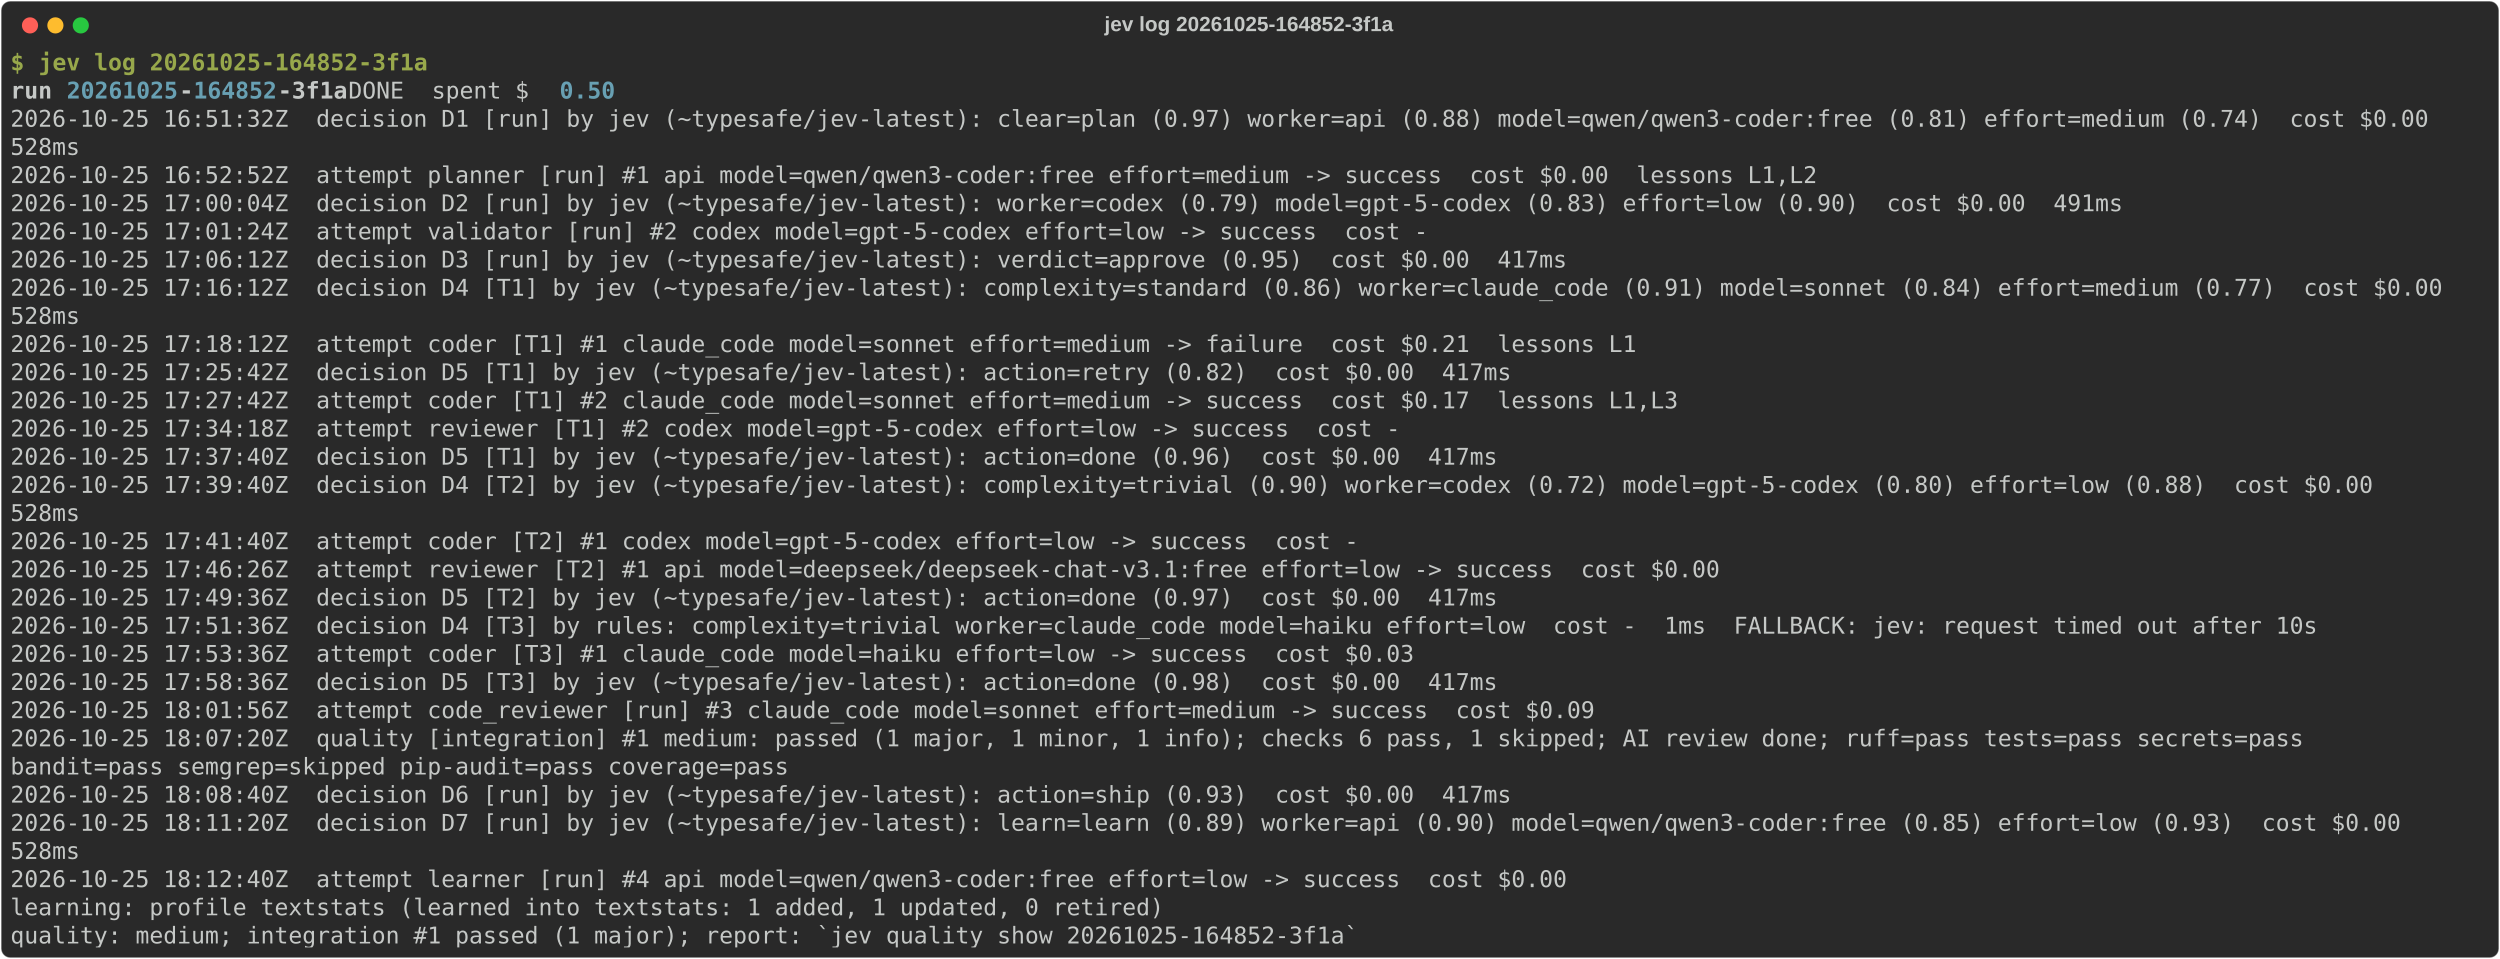
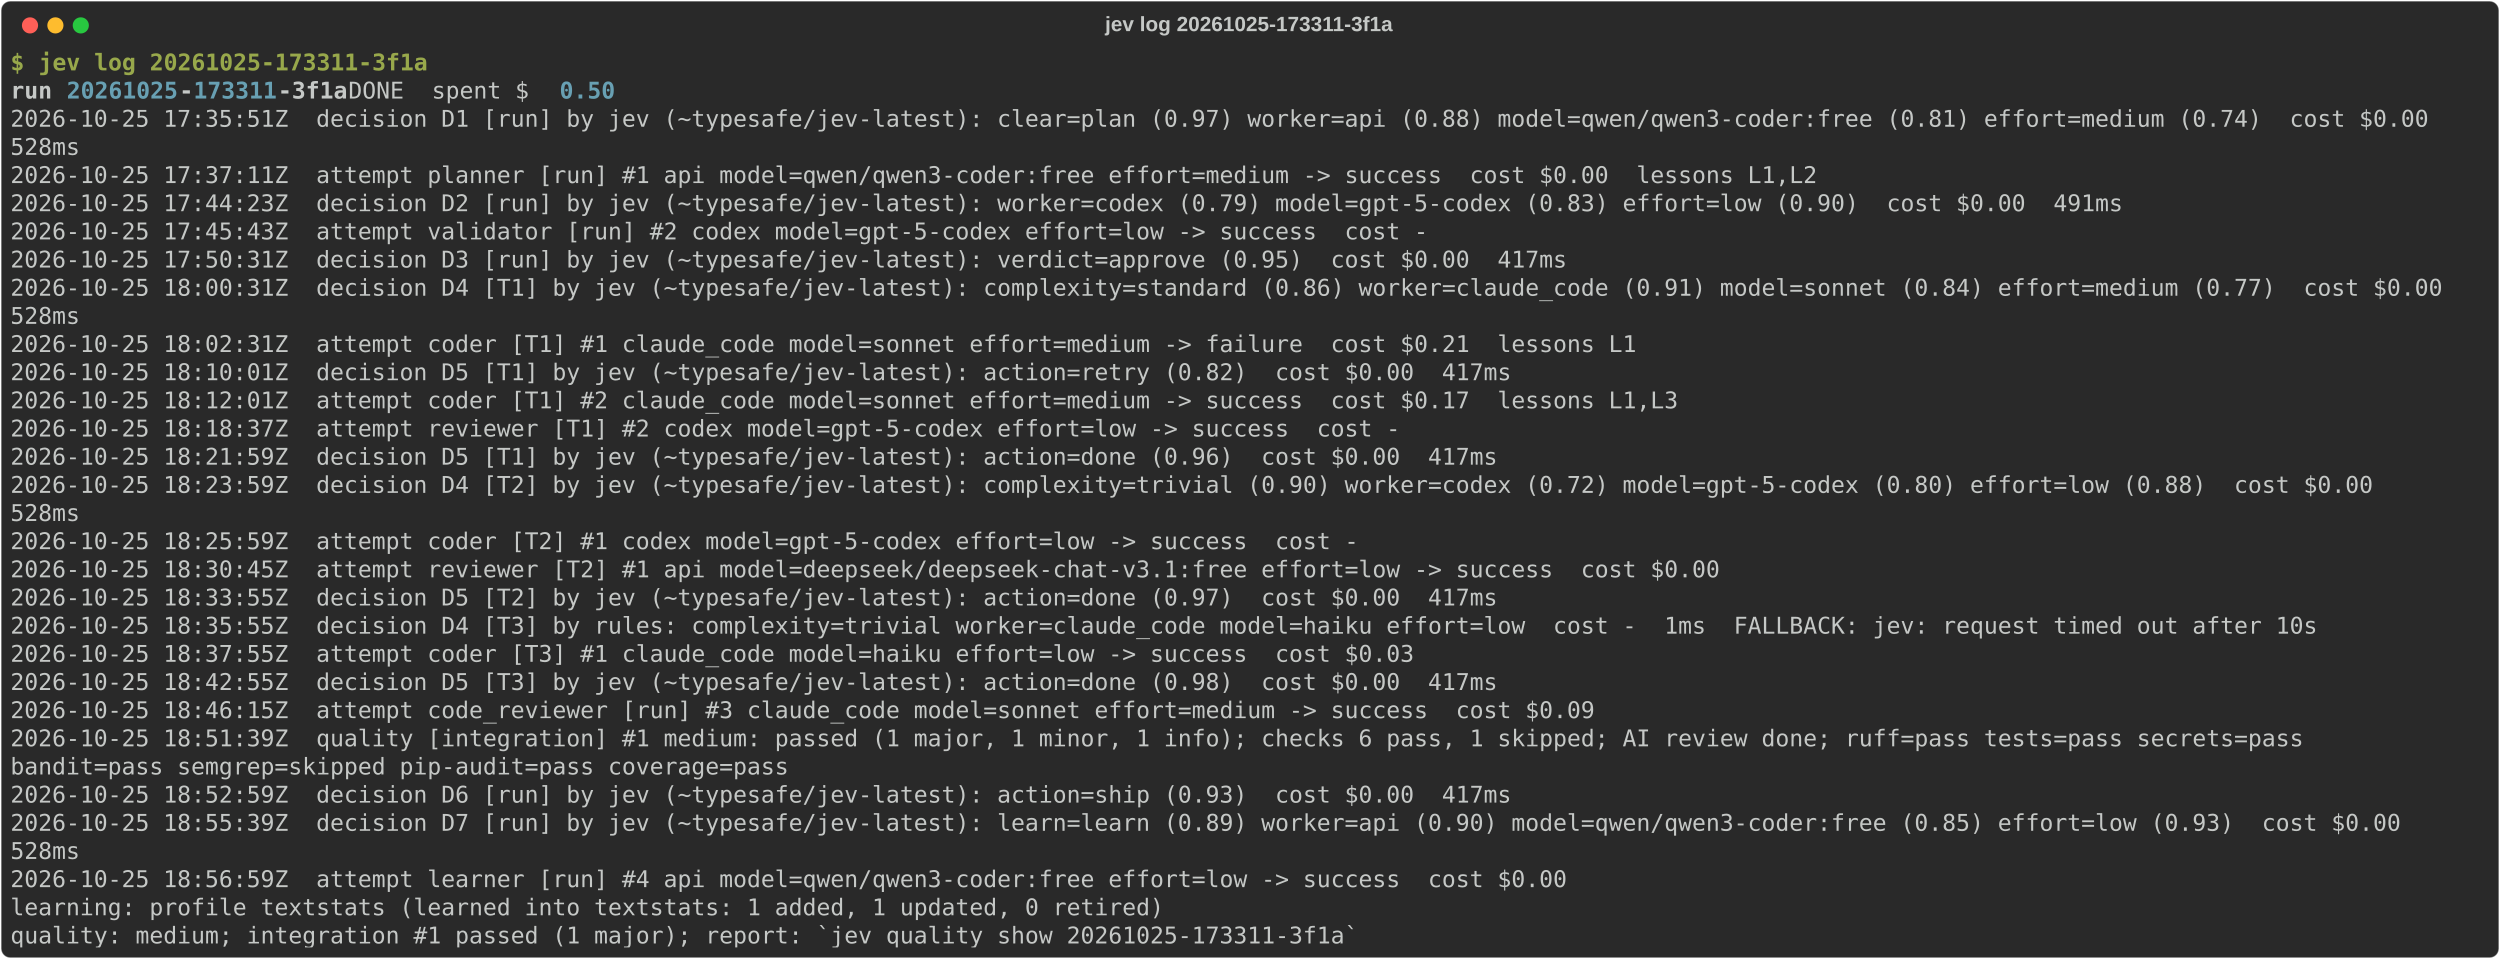
<svg xmlns="http://www.w3.org/2000/svg" class="rich-terminal" viewBox="0 0 2166 830.8">
  <style>

    @font-face {
        font-family: "Fira Code";
        src: local("FiraCode-Regular"),
                url("https://cdnjs.cloudflare.com/ajax/libs/firacode/6.2.0/woff2/FiraCode-Regular.woff2") format("woff2"),
                url("https://cdnjs.cloudflare.com/ajax/libs/firacode/6.2.0/woff/FiraCode-Regular.woff") format("woff");
        font-style: normal;
        font-weight: 400;
    }
    @font-face {
        font-family: "Fira Code";
        src: local("FiraCode-Bold"),
                url("https://cdnjs.cloudflare.com/ajax/libs/firacode/6.2.0/woff2/FiraCode-Bold.woff2") format("woff2"),
                url("https://cdnjs.cloudflare.com/ajax/libs/firacode/6.2.0/woff/FiraCode-Bold.woff") format("woff");
        font-style: bold;
        font-weight: 700;
    }

-     .terminal-575590462-matrix {
+     .terminal-3892891737-matrix {
        font-family: Fira Code, monospace;
        font-size: 20px;
        line-height: 24.4px;
        font-variant-east-asian: full-width;
    }

-     .terminal-575590462-title {
+     .terminal-3892891737-title {
        font-size: 18px;
        font-weight: bold;
        font-family: arial;
    }

-     .terminal-575590462-r1 { fill: #98a84b;font-weight: bold }
- .terminal-575590462-r2 { fill: #c5c8c6 }
- .terminal-575590462-r3 { fill: #c5c8c6;font-weight: bold }
- .terminal-575590462-r4 { fill: #68a0b3;font-weight: bold }
+     .terminal-3892891737-r1 { fill: #98a84b;font-weight: bold }
+ .terminal-3892891737-r2 { fill: #c5c8c6 }
+ .terminal-3892891737-r3 { fill: #c5c8c6;font-weight: bold }
+ .terminal-3892891737-r4 { fill: #68a0b3;font-weight: bold }
    </style>
  <defs>
-     <clipPath id="terminal-575590462-clip-terminal">
+     <clipPath id="terminal-3892891737-clip-terminal">
      <rect x="0" y="0" width="2146.2" height="779.8" />
    </clipPath>
-     <clipPath id="terminal-575590462-line-0">
+     <clipPath id="terminal-3892891737-line-0">
      <rect x="0" y="1.5" width="2147.2" height="24.65" />
    </clipPath>
-     <clipPath id="terminal-575590462-line-1">
+     <clipPath id="terminal-3892891737-line-1">
      <rect x="0" y="25.9" width="2147.2" height="24.65" />
    </clipPath>
-     <clipPath id="terminal-575590462-line-2">
+     <clipPath id="terminal-3892891737-line-2">
      <rect x="0" y="50.3" width="2147.2" height="24.65" />
    </clipPath>
-     <clipPath id="terminal-575590462-line-3">
+     <clipPath id="terminal-3892891737-line-3">
      <rect x="0" y="74.7" width="2147.2" height="24.65" />
    </clipPath>
-     <clipPath id="terminal-575590462-line-4">
+     <clipPath id="terminal-3892891737-line-4">
      <rect x="0" y="99.1" width="2147.2" height="24.65" />
    </clipPath>
-     <clipPath id="terminal-575590462-line-5">
+     <clipPath id="terminal-3892891737-line-5">
      <rect x="0" y="123.5" width="2147.2" height="24.65" />
    </clipPath>
-     <clipPath id="terminal-575590462-line-6">
+     <clipPath id="terminal-3892891737-line-6">
      <rect x="0" y="147.9" width="2147.2" height="24.65" />
    </clipPath>
-     <clipPath id="terminal-575590462-line-7">
+     <clipPath id="terminal-3892891737-line-7">
      <rect x="0" y="172.3" width="2147.2" height="24.65" />
    </clipPath>
-     <clipPath id="terminal-575590462-line-8">
+     <clipPath id="terminal-3892891737-line-8">
      <rect x="0" y="196.7" width="2147.2" height="24.65" />
    </clipPath>
-     <clipPath id="terminal-575590462-line-9">
+     <clipPath id="terminal-3892891737-line-9">
      <rect x="0" y="221.1" width="2147.2" height="24.65" />
    </clipPath>
-     <clipPath id="terminal-575590462-line-10">
+     <clipPath id="terminal-3892891737-line-10">
      <rect x="0" y="245.5" width="2147.2" height="24.65" />
    </clipPath>
-     <clipPath id="terminal-575590462-line-11">
+     <clipPath id="terminal-3892891737-line-11">
      <rect x="0" y="269.9" width="2147.2" height="24.65" />
    </clipPath>
-     <clipPath id="terminal-575590462-line-12">
+     <clipPath id="terminal-3892891737-line-12">
      <rect x="0" y="294.3" width="2147.2" height="24.65" />
    </clipPath>
-     <clipPath id="terminal-575590462-line-13">
+     <clipPath id="terminal-3892891737-line-13">
      <rect x="0" y="318.7" width="2147.2" height="24.65" />
    </clipPath>
-     <clipPath id="terminal-575590462-line-14">
+     <clipPath id="terminal-3892891737-line-14">
      <rect x="0" y="343.1" width="2147.2" height="24.65" />
    </clipPath>
-     <clipPath id="terminal-575590462-line-15">
+     <clipPath id="terminal-3892891737-line-15">
      <rect x="0" y="367.5" width="2147.2" height="24.65" />
    </clipPath>
-     <clipPath id="terminal-575590462-line-16">
+     <clipPath id="terminal-3892891737-line-16">
      <rect x="0" y="391.9" width="2147.2" height="24.65" />
    </clipPath>
-     <clipPath id="terminal-575590462-line-17">
+     <clipPath id="terminal-3892891737-line-17">
      <rect x="0" y="416.3" width="2147.2" height="24.65" />
    </clipPath>
-     <clipPath id="terminal-575590462-line-18">
+     <clipPath id="terminal-3892891737-line-18">
      <rect x="0" y="440.7" width="2147.2" height="24.65" />
    </clipPath>
-     <clipPath id="terminal-575590462-line-19">
+     <clipPath id="terminal-3892891737-line-19">
      <rect x="0" y="465.1" width="2147.2" height="24.65" />
    </clipPath>
-     <clipPath id="terminal-575590462-line-20">
+     <clipPath id="terminal-3892891737-line-20">
      <rect x="0" y="489.5" width="2147.2" height="24.65" />
    </clipPath>
-     <clipPath id="terminal-575590462-line-21">
+     <clipPath id="terminal-3892891737-line-21">
      <rect x="0" y="513.9" width="2147.2" height="24.65" />
    </clipPath>
-     <clipPath id="terminal-575590462-line-22">
+     <clipPath id="terminal-3892891737-line-22">
      <rect x="0" y="538.3" width="2147.2" height="24.65" />
    </clipPath>
-     <clipPath id="terminal-575590462-line-23">
+     <clipPath id="terminal-3892891737-line-23">
      <rect x="0" y="562.7" width="2147.2" height="24.65" />
    </clipPath>
-     <clipPath id="terminal-575590462-line-24">
+     <clipPath id="terminal-3892891737-line-24">
      <rect x="0" y="587.1" width="2147.2" height="24.65" />
    </clipPath>
-     <clipPath id="terminal-575590462-line-25">
+     <clipPath id="terminal-3892891737-line-25">
      <rect x="0" y="611.5" width="2147.2" height="24.65" />
    </clipPath>
-     <clipPath id="terminal-575590462-line-26">
+     <clipPath id="terminal-3892891737-line-26">
      <rect x="0" y="635.9" width="2147.2" height="24.65" />
    </clipPath>
-     <clipPath id="terminal-575590462-line-27">
+     <clipPath id="terminal-3892891737-line-27">
      <rect x="0" y="660.3" width="2147.2" height="24.65" />
    </clipPath>
-     <clipPath id="terminal-575590462-line-28">
+     <clipPath id="terminal-3892891737-line-28">
      <rect x="0" y="684.7" width="2147.2" height="24.65" />
    </clipPath>
-     <clipPath id="terminal-575590462-line-29">
+     <clipPath id="terminal-3892891737-line-29">
      <rect x="0" y="709.1" width="2147.2" height="24.65" />
    </clipPath>
-     <clipPath id="terminal-575590462-line-30">
+     <clipPath id="terminal-3892891737-line-30">
      <rect x="0" y="733.5" width="2147.2" height="24.65" />
    </clipPath>
  </defs>
  <rect fill="#292929" stroke="rgba(255,255,255,0.35)" stroke-width="1" x="1" y="1" width="2164" height="828.8" rx="8" />
-   <text class="terminal-575590462-title" fill="#c5c8c6" text-anchor="middle" x="1082" y="27">jev log 20261025-164852-3f1a</text>
+   <text class="terminal-3892891737-title" fill="#c5c8c6" text-anchor="middle" x="1082" y="27">jev log 20261025-173311-3f1a</text>
  <g transform="translate(26,22)">
    <circle cx="0" cy="0" r="7" fill="#ff5f57" />
    <circle cx="22" cy="0" r="7" fill="#febc2e" />
    <circle cx="44" cy="0" r="7" fill="#28c840" />
  </g>
-   <g transform="translate(9, 41)" clip-path="url(#terminal-575590462-clip-terminal)">
-     <g class="terminal-575590462-matrix">
-       <text class="terminal-575590462-r1" x="0" y="20" textLength="24.4" clip-path="url(#terminal-575590462-line-0)">$ </text>
-       <text class="terminal-575590462-r1" x="24.4" y="20" textLength="341.6" clip-path="url(#terminal-575590462-line-0)">jev log 20261025-164852-3f1a</text>
-       <text class="terminal-575590462-r2" x="2147.2" y="20" textLength="12.2" clip-path="url(#terminal-575590462-line-0)">
- </text>
-       <text class="terminal-575590462-r3" x="0" y="44.4" textLength="48.8" clip-path="url(#terminal-575590462-line-1)">run </text>
-       <text class="terminal-575590462-r4" x="48.8" y="44.4" textLength="97.6" clip-path="url(#terminal-575590462-line-1)">20261025</text>
-       <text class="terminal-575590462-r3" x="146.4" y="44.4" textLength="12.2" clip-path="url(#terminal-575590462-line-1)">-</text>
-       <text class="terminal-575590462-r4" x="158.6" y="44.4" textLength="73.2" clip-path="url(#terminal-575590462-line-1)">164852</text>
-       <text class="terminal-575590462-r3" x="231.8" y="44.4" textLength="61" clip-path="url(#terminal-575590462-line-1)">-3f1a</text>
-       <text class="terminal-575590462-r2" x="292.8" y="44.4" textLength="183" clip-path="url(#terminal-575590462-line-1)">  DONE  spent $</text>
-       <text class="terminal-575590462-r4" x="475.8" y="44.4" textLength="48.8" clip-path="url(#terminal-575590462-line-1)">0.50</text>
-       <text class="terminal-575590462-r2" x="2147.2" y="44.4" textLength="12.2" clip-path="url(#terminal-575590462-line-1)">
- </text>
-       <text class="terminal-575590462-r2" x="0" y="68.8" textLength="2147.2" clip-path="url(#terminal-575590462-line-2)">2026-10-25 16:51:32Z  decision D1 [run] by jev (~typesafe/jev-latest): clear=plan (0.97) worker=api (0.88) model=qwen/qwen3-coder:free (0.81) effort=medium (0.74)  cost $0.00  </text>
-       <text class="terminal-575590462-r2" x="2147.2" y="68.8" textLength="12.2" clip-path="url(#terminal-575590462-line-2)">
- </text>
-       <text class="terminal-575590462-r2" x="0" y="93.2" textLength="61" clip-path="url(#terminal-575590462-line-3)">528ms</text>
-       <text class="terminal-575590462-r2" x="2147.2" y="93.2" textLength="12.2" clip-path="url(#terminal-575590462-line-3)">
- </text>
-       <text class="terminal-575590462-r2" x="0" y="117.6" textLength="1586" clip-path="url(#terminal-575590462-line-4)">2026-10-25 16:52:52Z  attempt planner [run] #1 api model=qwen/qwen3-coder:free effort=medium -&gt; success  cost $0.00  lessons L1,L2</text>
-       <text class="terminal-575590462-r2" x="2147.2" y="117.6" textLength="12.2" clip-path="url(#terminal-575590462-line-4)">
- </text>
-       <text class="terminal-575590462-r2" x="0" y="142" textLength="1854.4" clip-path="url(#terminal-575590462-line-5)">2026-10-25 17:00:04Z  decision D2 [run] by jev (~typesafe/jev-latest): worker=codex (0.79) model=gpt-5-codex (0.83) effort=low (0.90)  cost $0.00  491ms</text>
-       <text class="terminal-575590462-r2" x="2147.2" y="142" textLength="12.2" clip-path="url(#terminal-575590462-line-5)">
- </text>
-       <text class="terminal-575590462-r2" x="0" y="166.4" textLength="1244.4" clip-path="url(#terminal-575590462-line-6)">2026-10-25 17:01:24Z  attempt validator [run] #2 codex model=gpt-5-codex effort=low -&gt; success  cost -</text>
-       <text class="terminal-575590462-r2" x="2147.2" y="166.4" textLength="12.2" clip-path="url(#terminal-575590462-line-6)">
- </text>
-       <text class="terminal-575590462-r2" x="0" y="190.8" textLength="1366.4" clip-path="url(#terminal-575590462-line-7)">2026-10-25 17:06:12Z  decision D3 [run] by jev (~typesafe/jev-latest): verdict=approve (0.95)  cost $0.00  417ms</text>
-       <text class="terminal-575590462-r2" x="2147.2" y="190.8" textLength="12.2" clip-path="url(#terminal-575590462-line-7)">
- </text>
-       <text class="terminal-575590462-r2" x="0" y="215.2" textLength="2147.2" clip-path="url(#terminal-575590462-line-8)">2026-10-25 17:16:12Z  decision D4 [T1] by jev (~typesafe/jev-latest): complexity=standard (0.86) worker=claude_code (0.91) model=sonnet (0.84) effort=medium (0.77)  cost $0.00 </text>
-       <text class="terminal-575590462-r2" x="2147.2" y="215.2" textLength="12.2" clip-path="url(#terminal-575590462-line-8)">
- </text>
-       <text class="terminal-575590462-r2" x="0" y="239.6" textLength="61" clip-path="url(#terminal-575590462-line-9)">528ms</text>
-       <text class="terminal-575590462-r2" x="2147.2" y="239.6" textLength="12.2" clip-path="url(#terminal-575590462-line-9)">
- </text>
-       <text class="terminal-575590462-r2" x="0" y="264" textLength="1427.4" clip-path="url(#terminal-575590462-line-10)">2026-10-25 17:18:12Z  attempt coder [T1] #1 claude_code model=sonnet effort=medium -&gt; failure  cost $0.21  lessons L1</text>
-       <text class="terminal-575590462-r2" x="2147.2" y="264" textLength="12.2" clip-path="url(#terminal-575590462-line-10)">
- </text>
-       <text class="terminal-575590462-r2" x="0" y="288.4" textLength="1317.6" clip-path="url(#terminal-575590462-line-11)">2026-10-25 17:25:42Z  decision D5 [T1] by jev (~typesafe/jev-latest): action=retry (0.82)  cost $0.00  417ms</text>
-       <text class="terminal-575590462-r2" x="2147.2" y="288.4" textLength="12.2" clip-path="url(#terminal-575590462-line-11)">
- </text>
-       <text class="terminal-575590462-r2" x="0" y="312.8" textLength="1464" clip-path="url(#terminal-575590462-line-12)">2026-10-25 17:27:42Z  attempt coder [T1] #2 claude_code model=sonnet effort=medium -&gt; success  cost $0.17  lessons L1,L3</text>
-       <text class="terminal-575590462-r2" x="2147.2" y="312.8" textLength="12.2" clip-path="url(#terminal-575590462-line-12)">
- </text>
-       <text class="terminal-575590462-r2" x="0" y="337.2" textLength="1220" clip-path="url(#terminal-575590462-line-13)">2026-10-25 17:34:18Z  attempt reviewer [T1] #2 codex model=gpt-5-codex effort=low -&gt; success  cost -</text>
-       <text class="terminal-575590462-r2" x="2147.2" y="337.2" textLength="12.2" clip-path="url(#terminal-575590462-line-13)">
- </text>
-       <text class="terminal-575590462-r2" x="0" y="361.6" textLength="1305.4" clip-path="url(#terminal-575590462-line-14)">2026-10-25 17:37:40Z  decision D5 [T1] by jev (~typesafe/jev-latest): action=done (0.96)  cost $0.00  417ms</text>
-       <text class="terminal-575590462-r2" x="2147.2" y="361.6" textLength="12.2" clip-path="url(#terminal-575590462-line-14)">
- </text>
-       <text class="terminal-575590462-r2" x="0" y="386" textLength="2098.4" clip-path="url(#terminal-575590462-line-15)">2026-10-25 17:39:40Z  decision D4 [T2] by jev (~typesafe/jev-latest): complexity=trivial (0.90) worker=codex (0.72) model=gpt-5-codex (0.80) effort=low (0.88)  cost $0.00  </text>
-       <text class="terminal-575590462-r2" x="2147.2" y="386" textLength="12.2" clip-path="url(#terminal-575590462-line-15)">
- </text>
-       <text class="terminal-575590462-r2" x="0" y="410.4" textLength="61" clip-path="url(#terminal-575590462-line-16)">528ms</text>
-       <text class="terminal-575590462-r2" x="2147.2" y="410.4" textLength="12.2" clip-path="url(#terminal-575590462-line-16)">
- </text>
-       <text class="terminal-575590462-r2" x="0" y="434.8" textLength="1183.4" clip-path="url(#terminal-575590462-line-17)">2026-10-25 17:41:40Z  attempt coder [T2] #1 codex model=gpt-5-codex effort=low -&gt; success  cost -</text>
-       <text class="terminal-575590462-r2" x="2147.2" y="434.8" textLength="12.2" clip-path="url(#terminal-575590462-line-17)">
- </text>
-       <text class="terminal-575590462-r2" x="0" y="459.2" textLength="1500.6" clip-path="url(#terminal-575590462-line-18)">2026-10-25 17:46:26Z  attempt reviewer [T2] #1 api model=deepseek/deepseek-chat-v3.1:free effort=low -&gt; success  cost $0.00</text>
-       <text class="terminal-575590462-r2" x="2147.2" y="459.2" textLength="12.2" clip-path="url(#terminal-575590462-line-18)">
- </text>
-       <text class="terminal-575590462-r2" x="0" y="483.6" textLength="1305.4" clip-path="url(#terminal-575590462-line-19)">2026-10-25 17:49:36Z  decision D5 [T2] by jev (~typesafe/jev-latest): action=done (0.97)  cost $0.00  417ms</text>
-       <text class="terminal-575590462-r2" x="2147.2" y="483.6" textLength="12.2" clip-path="url(#terminal-575590462-line-19)">
- </text>
-       <text class="terminal-575590462-r2" x="0" y="508" textLength="2025.2" clip-path="url(#terminal-575590462-line-20)">2026-10-25 17:51:36Z  decision D4 [T3] by rules: complexity=trivial worker=claude_code model=haiku effort=low  cost -  1ms  FALLBACK: jev: request timed out after 10s</text>
-       <text class="terminal-575590462-r2" x="2147.2" y="508" textLength="12.2" clip-path="url(#terminal-575590462-line-20)">
- </text>
-       <text class="terminal-575590462-r2" x="0" y="532.4" textLength="1232.2" clip-path="url(#terminal-575590462-line-21)">2026-10-25 17:53:36Z  attempt coder [T3] #1 claude_code model=haiku effort=low -&gt; success  cost $0.03</text>
-       <text class="terminal-575590462-r2" x="2147.2" y="532.4" textLength="12.2" clip-path="url(#terminal-575590462-line-21)">
- </text>
-       <text class="terminal-575590462-r2" x="0" y="556.8" textLength="1305.4" clip-path="url(#terminal-575590462-line-22)">2026-10-25 17:58:36Z  decision D5 [T3] by jev (~typesafe/jev-latest): action=done (0.98)  cost $0.00  417ms</text>
-       <text class="terminal-575590462-r2" x="2147.2" y="556.8" textLength="12.2" clip-path="url(#terminal-575590462-line-22)">
- </text>
-       <text class="terminal-575590462-r2" x="0" y="581.2" textLength="1390.8" clip-path="url(#terminal-575590462-line-23)">2026-10-25 18:01:56Z  attempt code_reviewer [run] #3 claude_code model=sonnet effort=medium -&gt; success  cost $0.09</text>
-       <text class="terminal-575590462-r2" x="2147.2" y="581.2" textLength="12.2" clip-path="url(#terminal-575590462-line-23)">
- </text>
-       <text class="terminal-575590462-r2" x="0" y="605.6" textLength="2025.2" clip-path="url(#terminal-575590462-line-24)">2026-10-25 18:07:20Z  quality [integration] #1 medium: passed (1 major, 1 minor, 1 info); checks 6 pass, 1 skipped; AI review done; ruff=pass tests=pass secrets=pass </text>
-       <text class="terminal-575590462-r2" x="2147.2" y="605.6" textLength="12.2" clip-path="url(#terminal-575590462-line-24)">
- </text>
-       <text class="terminal-575590462-r2" x="0" y="630" textLength="683.2" clip-path="url(#terminal-575590462-line-25)">bandit=pass semgrep=skipped pip-audit=pass coverage=pass</text>
-       <text class="terminal-575590462-r2" x="2147.2" y="630" textLength="12.2" clip-path="url(#terminal-575590462-line-25)">
- </text>
-       <text class="terminal-575590462-r2" x="0" y="654.4" textLength="1317.6" clip-path="url(#terminal-575590462-line-26)">2026-10-25 18:08:40Z  decision D6 [run] by jev (~typesafe/jev-latest): action=ship (0.93)  cost $0.00  417ms</text>
-       <text class="terminal-575590462-r2" x="2147.2" y="654.4" textLength="12.2" clip-path="url(#terminal-575590462-line-26)">
- </text>
-       <text class="terminal-575590462-r2" x="0" y="678.8" textLength="2122.8" clip-path="url(#terminal-575590462-line-27)">2026-10-25 18:11:20Z  decision D7 [run] by jev (~typesafe/jev-latest): learn=learn (0.89) worker=api (0.90) model=qwen/qwen3-coder:free (0.85) effort=low (0.93)  cost $0.00  </text>
-       <text class="terminal-575590462-r2" x="2147.2" y="678.8" textLength="12.2" clip-path="url(#terminal-575590462-line-27)">
- </text>
-       <text class="terminal-575590462-r2" x="0" y="703.2" textLength="61" clip-path="url(#terminal-575590462-line-28)">528ms</text>
-       <text class="terminal-575590462-r2" x="2147.2" y="703.2" textLength="12.2" clip-path="url(#terminal-575590462-line-28)">
- </text>
-       <text class="terminal-575590462-r2" x="0" y="727.6" textLength="1366.4" clip-path="url(#terminal-575590462-line-29)">2026-10-25 18:12:40Z  attempt learner [run] #4 api model=qwen/qwen3-coder:free effort=low -&gt; success  cost $0.00</text>
-       <text class="terminal-575590462-r2" x="2147.2" y="727.6" textLength="12.2" clip-path="url(#terminal-575590462-line-29)">
- </text>
-       <text class="terminal-575590462-r2" x="0" y="752" textLength="1012.6" clip-path="url(#terminal-575590462-line-30)">learning: profile textstats (learned into textstats: 1 added, 1 updated, 0 retired)</text>
-       <text class="terminal-575590462-r2" x="2147.2" y="752" textLength="12.2" clip-path="url(#terminal-575590462-line-30)">
- </text>
-       <text class="terminal-575590462-r2" x="0" y="776.4" textLength="1183.4" clip-path="url(#terminal-575590462-line-31)">quality: medium; integration #1 passed (1 major); report: `jev quality show 20261025-164852-3f1a`</text>
-       <text class="terminal-575590462-r2" x="2147.2" y="776.4" textLength="12.2" clip-path="url(#terminal-575590462-line-31)">
+   <g transform="translate(9, 41)" clip-path="url(#terminal-3892891737-clip-terminal)">
+     <g class="terminal-3892891737-matrix">
+       <text class="terminal-3892891737-r1" x="0" y="20" textLength="24.4" clip-path="url(#terminal-3892891737-line-0)">$ </text>
+       <text class="terminal-3892891737-r1" x="24.4" y="20" textLength="341.6" clip-path="url(#terminal-3892891737-line-0)">jev log 20261025-173311-3f1a</text>
+       <text class="terminal-3892891737-r2" x="2147.2" y="20" textLength="12.2" clip-path="url(#terminal-3892891737-line-0)">
+ </text>
+       <text class="terminal-3892891737-r3" x="0" y="44.4" textLength="48.8" clip-path="url(#terminal-3892891737-line-1)">run </text>
+       <text class="terminal-3892891737-r4" x="48.8" y="44.4" textLength="97.6" clip-path="url(#terminal-3892891737-line-1)">20261025</text>
+       <text class="terminal-3892891737-r3" x="146.4" y="44.4" textLength="12.2" clip-path="url(#terminal-3892891737-line-1)">-</text>
+       <text class="terminal-3892891737-r4" x="158.6" y="44.4" textLength="73.2" clip-path="url(#terminal-3892891737-line-1)">173311</text>
+       <text class="terminal-3892891737-r3" x="231.8" y="44.4" textLength="61" clip-path="url(#terminal-3892891737-line-1)">-3f1a</text>
+       <text class="terminal-3892891737-r2" x="292.8" y="44.4" textLength="183" clip-path="url(#terminal-3892891737-line-1)">  DONE  spent $</text>
+       <text class="terminal-3892891737-r4" x="475.8" y="44.4" textLength="48.8" clip-path="url(#terminal-3892891737-line-1)">0.50</text>
+       <text class="terminal-3892891737-r2" x="2147.2" y="44.4" textLength="12.2" clip-path="url(#terminal-3892891737-line-1)">
+ </text>
+       <text class="terminal-3892891737-r2" x="0" y="68.8" textLength="2147.2" clip-path="url(#terminal-3892891737-line-2)">2026-10-25 17:35:51Z  decision D1 [run] by jev (~typesafe/jev-latest): clear=plan (0.97) worker=api (0.88) model=qwen/qwen3-coder:free (0.81) effort=medium (0.74)  cost $0.00  </text>
+       <text class="terminal-3892891737-r2" x="2147.2" y="68.8" textLength="12.2" clip-path="url(#terminal-3892891737-line-2)">
+ </text>
+       <text class="terminal-3892891737-r2" x="0" y="93.2" textLength="61" clip-path="url(#terminal-3892891737-line-3)">528ms</text>
+       <text class="terminal-3892891737-r2" x="2147.2" y="93.2" textLength="12.2" clip-path="url(#terminal-3892891737-line-3)">
+ </text>
+       <text class="terminal-3892891737-r2" x="0" y="117.6" textLength="1586" clip-path="url(#terminal-3892891737-line-4)">2026-10-25 17:37:11Z  attempt planner [run] #1 api model=qwen/qwen3-coder:free effort=medium -&gt; success  cost $0.00  lessons L1,L2</text>
+       <text class="terminal-3892891737-r2" x="2147.2" y="117.6" textLength="12.2" clip-path="url(#terminal-3892891737-line-4)">
+ </text>
+       <text class="terminal-3892891737-r2" x="0" y="142" textLength="1854.4" clip-path="url(#terminal-3892891737-line-5)">2026-10-25 17:44:23Z  decision D2 [run] by jev (~typesafe/jev-latest): worker=codex (0.79) model=gpt-5-codex (0.83) effort=low (0.90)  cost $0.00  491ms</text>
+       <text class="terminal-3892891737-r2" x="2147.2" y="142" textLength="12.2" clip-path="url(#terminal-3892891737-line-5)">
+ </text>
+       <text class="terminal-3892891737-r2" x="0" y="166.4" textLength="1244.4" clip-path="url(#terminal-3892891737-line-6)">2026-10-25 17:45:43Z  attempt validator [run] #2 codex model=gpt-5-codex effort=low -&gt; success  cost -</text>
+       <text class="terminal-3892891737-r2" x="2147.2" y="166.4" textLength="12.2" clip-path="url(#terminal-3892891737-line-6)">
+ </text>
+       <text class="terminal-3892891737-r2" x="0" y="190.8" textLength="1366.4" clip-path="url(#terminal-3892891737-line-7)">2026-10-25 17:50:31Z  decision D3 [run] by jev (~typesafe/jev-latest): verdict=approve (0.95)  cost $0.00  417ms</text>
+       <text class="terminal-3892891737-r2" x="2147.2" y="190.8" textLength="12.2" clip-path="url(#terminal-3892891737-line-7)">
+ </text>
+       <text class="terminal-3892891737-r2" x="0" y="215.2" textLength="2147.2" clip-path="url(#terminal-3892891737-line-8)">2026-10-25 18:00:31Z  decision D4 [T1] by jev (~typesafe/jev-latest): complexity=standard (0.86) worker=claude_code (0.91) model=sonnet (0.84) effort=medium (0.77)  cost $0.00 </text>
+       <text class="terminal-3892891737-r2" x="2147.2" y="215.2" textLength="12.2" clip-path="url(#terminal-3892891737-line-8)">
+ </text>
+       <text class="terminal-3892891737-r2" x="0" y="239.6" textLength="61" clip-path="url(#terminal-3892891737-line-9)">528ms</text>
+       <text class="terminal-3892891737-r2" x="2147.2" y="239.6" textLength="12.2" clip-path="url(#terminal-3892891737-line-9)">
+ </text>
+       <text class="terminal-3892891737-r2" x="0" y="264" textLength="1427.4" clip-path="url(#terminal-3892891737-line-10)">2026-10-25 18:02:31Z  attempt coder [T1] #1 claude_code model=sonnet effort=medium -&gt; failure  cost $0.21  lessons L1</text>
+       <text class="terminal-3892891737-r2" x="2147.2" y="264" textLength="12.2" clip-path="url(#terminal-3892891737-line-10)">
+ </text>
+       <text class="terminal-3892891737-r2" x="0" y="288.4" textLength="1317.6" clip-path="url(#terminal-3892891737-line-11)">2026-10-25 18:10:01Z  decision D5 [T1] by jev (~typesafe/jev-latest): action=retry (0.82)  cost $0.00  417ms</text>
+       <text class="terminal-3892891737-r2" x="2147.2" y="288.4" textLength="12.2" clip-path="url(#terminal-3892891737-line-11)">
+ </text>
+       <text class="terminal-3892891737-r2" x="0" y="312.8" textLength="1464" clip-path="url(#terminal-3892891737-line-12)">2026-10-25 18:12:01Z  attempt coder [T1] #2 claude_code model=sonnet effort=medium -&gt; success  cost $0.17  lessons L1,L3</text>
+       <text class="terminal-3892891737-r2" x="2147.2" y="312.8" textLength="12.2" clip-path="url(#terminal-3892891737-line-12)">
+ </text>
+       <text class="terminal-3892891737-r2" x="0" y="337.2" textLength="1220" clip-path="url(#terminal-3892891737-line-13)">2026-10-25 18:18:37Z  attempt reviewer [T1] #2 codex model=gpt-5-codex effort=low -&gt; success  cost -</text>
+       <text class="terminal-3892891737-r2" x="2147.2" y="337.2" textLength="12.2" clip-path="url(#terminal-3892891737-line-13)">
+ </text>
+       <text class="terminal-3892891737-r2" x="0" y="361.6" textLength="1305.4" clip-path="url(#terminal-3892891737-line-14)">2026-10-25 18:21:59Z  decision D5 [T1] by jev (~typesafe/jev-latest): action=done (0.96)  cost $0.00  417ms</text>
+       <text class="terminal-3892891737-r2" x="2147.2" y="361.6" textLength="12.2" clip-path="url(#terminal-3892891737-line-14)">
+ </text>
+       <text class="terminal-3892891737-r2" x="0" y="386" textLength="2098.4" clip-path="url(#terminal-3892891737-line-15)">2026-10-25 18:23:59Z  decision D4 [T2] by jev (~typesafe/jev-latest): complexity=trivial (0.90) worker=codex (0.72) model=gpt-5-codex (0.80) effort=low (0.88)  cost $0.00  </text>
+       <text class="terminal-3892891737-r2" x="2147.2" y="386" textLength="12.2" clip-path="url(#terminal-3892891737-line-15)">
+ </text>
+       <text class="terminal-3892891737-r2" x="0" y="410.4" textLength="61" clip-path="url(#terminal-3892891737-line-16)">528ms</text>
+       <text class="terminal-3892891737-r2" x="2147.2" y="410.4" textLength="12.2" clip-path="url(#terminal-3892891737-line-16)">
+ </text>
+       <text class="terminal-3892891737-r2" x="0" y="434.8" textLength="1183.4" clip-path="url(#terminal-3892891737-line-17)">2026-10-25 18:25:59Z  attempt coder [T2] #1 codex model=gpt-5-codex effort=low -&gt; success  cost -</text>
+       <text class="terminal-3892891737-r2" x="2147.2" y="434.8" textLength="12.2" clip-path="url(#terminal-3892891737-line-17)">
+ </text>
+       <text class="terminal-3892891737-r2" x="0" y="459.2" textLength="1500.6" clip-path="url(#terminal-3892891737-line-18)">2026-10-25 18:30:45Z  attempt reviewer [T2] #1 api model=deepseek/deepseek-chat-v3.1:free effort=low -&gt; success  cost $0.00</text>
+       <text class="terminal-3892891737-r2" x="2147.2" y="459.2" textLength="12.2" clip-path="url(#terminal-3892891737-line-18)">
+ </text>
+       <text class="terminal-3892891737-r2" x="0" y="483.6" textLength="1305.4" clip-path="url(#terminal-3892891737-line-19)">2026-10-25 18:33:55Z  decision D5 [T2] by jev (~typesafe/jev-latest): action=done (0.97)  cost $0.00  417ms</text>
+       <text class="terminal-3892891737-r2" x="2147.2" y="483.6" textLength="12.2" clip-path="url(#terminal-3892891737-line-19)">
+ </text>
+       <text class="terminal-3892891737-r2" x="0" y="508" textLength="2025.2" clip-path="url(#terminal-3892891737-line-20)">2026-10-25 18:35:55Z  decision D4 [T3] by rules: complexity=trivial worker=claude_code model=haiku effort=low  cost -  1ms  FALLBACK: jev: request timed out after 10s</text>
+       <text class="terminal-3892891737-r2" x="2147.2" y="508" textLength="12.2" clip-path="url(#terminal-3892891737-line-20)">
+ </text>
+       <text class="terminal-3892891737-r2" x="0" y="532.4" textLength="1232.2" clip-path="url(#terminal-3892891737-line-21)">2026-10-25 18:37:55Z  attempt coder [T3] #1 claude_code model=haiku effort=low -&gt; success  cost $0.03</text>
+       <text class="terminal-3892891737-r2" x="2147.2" y="532.4" textLength="12.2" clip-path="url(#terminal-3892891737-line-21)">
+ </text>
+       <text class="terminal-3892891737-r2" x="0" y="556.8" textLength="1305.4" clip-path="url(#terminal-3892891737-line-22)">2026-10-25 18:42:55Z  decision D5 [T3] by jev (~typesafe/jev-latest): action=done (0.98)  cost $0.00  417ms</text>
+       <text class="terminal-3892891737-r2" x="2147.2" y="556.8" textLength="12.2" clip-path="url(#terminal-3892891737-line-22)">
+ </text>
+       <text class="terminal-3892891737-r2" x="0" y="581.2" textLength="1390.8" clip-path="url(#terminal-3892891737-line-23)">2026-10-25 18:46:15Z  attempt code_reviewer [run] #3 claude_code model=sonnet effort=medium -&gt; success  cost $0.09</text>
+       <text class="terminal-3892891737-r2" x="2147.2" y="581.2" textLength="12.2" clip-path="url(#terminal-3892891737-line-23)">
+ </text>
+       <text class="terminal-3892891737-r2" x="0" y="605.6" textLength="2025.2" clip-path="url(#terminal-3892891737-line-24)">2026-10-25 18:51:39Z  quality [integration] #1 medium: passed (1 major, 1 minor, 1 info); checks 6 pass, 1 skipped; AI review done; ruff=pass tests=pass secrets=pass </text>
+       <text class="terminal-3892891737-r2" x="2147.2" y="605.6" textLength="12.2" clip-path="url(#terminal-3892891737-line-24)">
+ </text>
+       <text class="terminal-3892891737-r2" x="0" y="630" textLength="683.2" clip-path="url(#terminal-3892891737-line-25)">bandit=pass semgrep=skipped pip-audit=pass coverage=pass</text>
+       <text class="terminal-3892891737-r2" x="2147.2" y="630" textLength="12.2" clip-path="url(#terminal-3892891737-line-25)">
+ </text>
+       <text class="terminal-3892891737-r2" x="0" y="654.4" textLength="1317.6" clip-path="url(#terminal-3892891737-line-26)">2026-10-25 18:52:59Z  decision D6 [run] by jev (~typesafe/jev-latest): action=ship (0.93)  cost $0.00  417ms</text>
+       <text class="terminal-3892891737-r2" x="2147.2" y="654.4" textLength="12.2" clip-path="url(#terminal-3892891737-line-26)">
+ </text>
+       <text class="terminal-3892891737-r2" x="0" y="678.8" textLength="2122.8" clip-path="url(#terminal-3892891737-line-27)">2026-10-25 18:55:39Z  decision D7 [run] by jev (~typesafe/jev-latest): learn=learn (0.89) worker=api (0.90) model=qwen/qwen3-coder:free (0.85) effort=low (0.93)  cost $0.00  </text>
+       <text class="terminal-3892891737-r2" x="2147.2" y="678.8" textLength="12.2" clip-path="url(#terminal-3892891737-line-27)">
+ </text>
+       <text class="terminal-3892891737-r2" x="0" y="703.2" textLength="61" clip-path="url(#terminal-3892891737-line-28)">528ms</text>
+       <text class="terminal-3892891737-r2" x="2147.2" y="703.2" textLength="12.2" clip-path="url(#terminal-3892891737-line-28)">
+ </text>
+       <text class="terminal-3892891737-r2" x="0" y="727.6" textLength="1366.4" clip-path="url(#terminal-3892891737-line-29)">2026-10-25 18:56:59Z  attempt learner [run] #4 api model=qwen/qwen3-coder:free effort=low -&gt; success  cost $0.00</text>
+       <text class="terminal-3892891737-r2" x="2147.2" y="727.6" textLength="12.2" clip-path="url(#terminal-3892891737-line-29)">
+ </text>
+       <text class="terminal-3892891737-r2" x="0" y="752" textLength="1012.6" clip-path="url(#terminal-3892891737-line-30)">learning: profile textstats (learned into textstats: 1 added, 1 updated, 0 retired)</text>
+       <text class="terminal-3892891737-r2" x="2147.2" y="752" textLength="12.2" clip-path="url(#terminal-3892891737-line-30)">
+ </text>
+       <text class="terminal-3892891737-r2" x="0" y="776.4" textLength="1183.4" clip-path="url(#terminal-3892891737-line-31)">quality: medium; integration #1 passed (1 major); report: `jev quality show 20261025-173311-3f1a`</text>
+       <text class="terminal-3892891737-r2" x="2147.2" y="776.4" textLength="12.2" clip-path="url(#terminal-3892891737-line-31)">
</text>
    </g>
  </g>
</svg>
